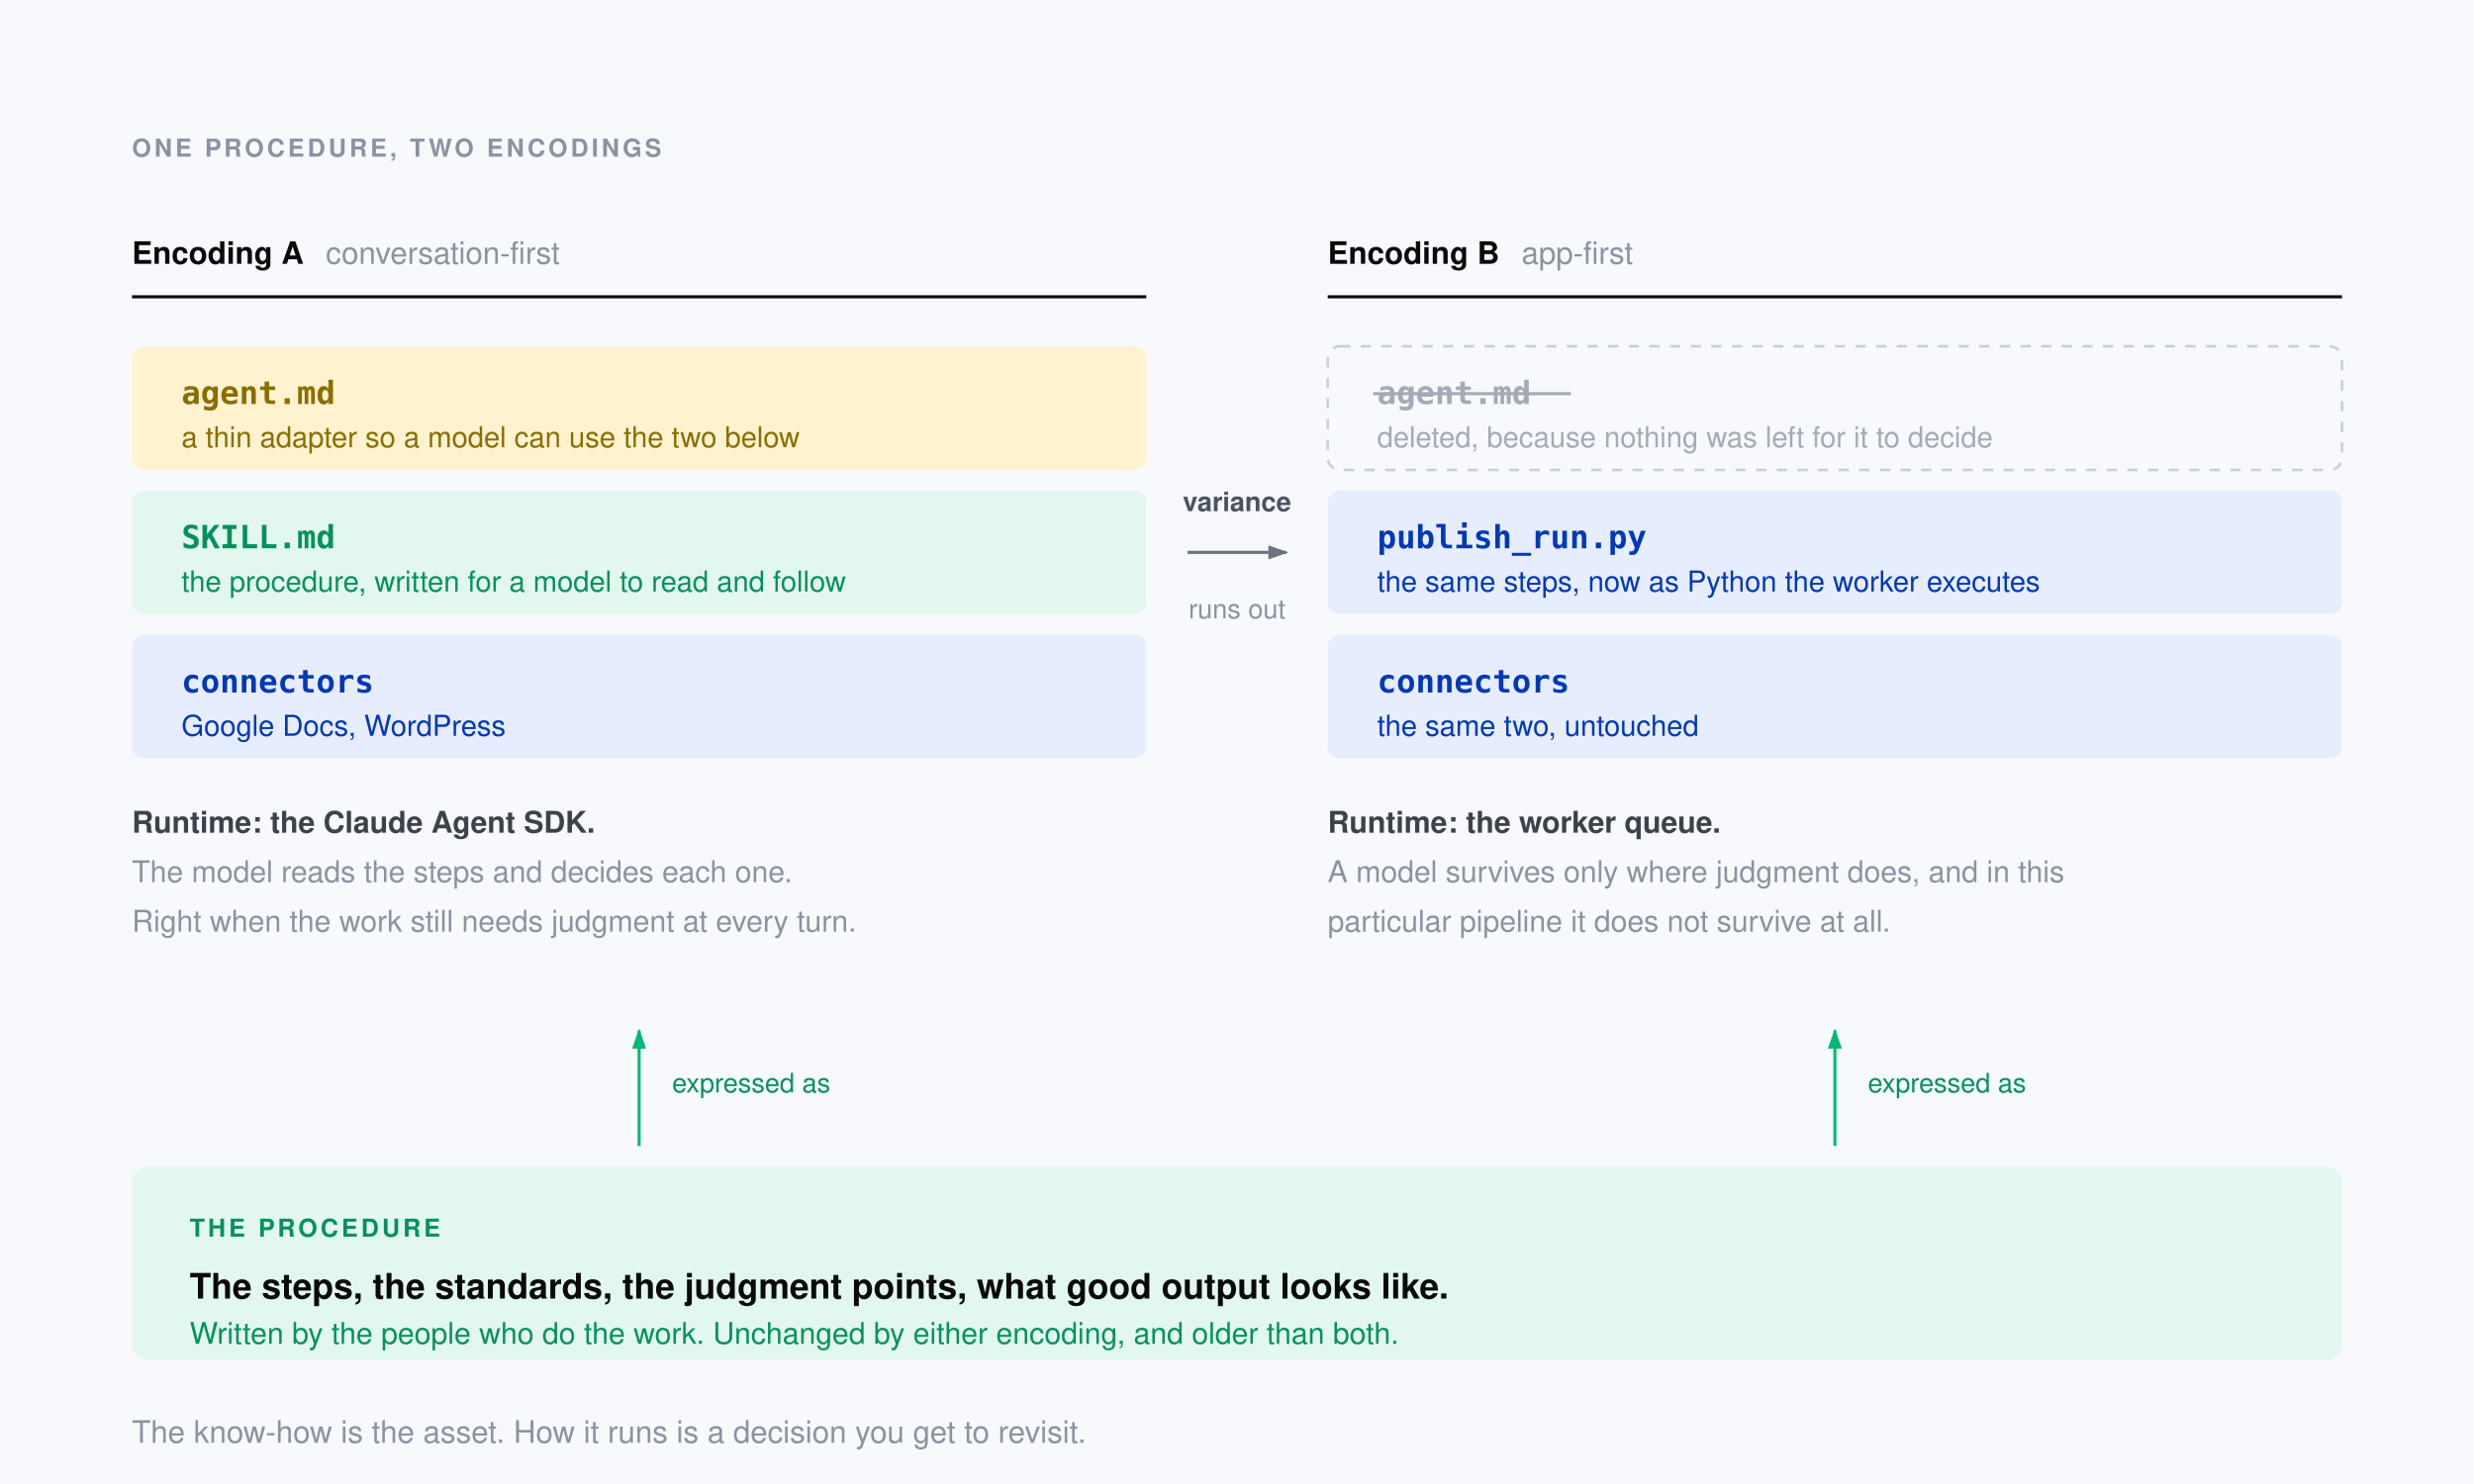
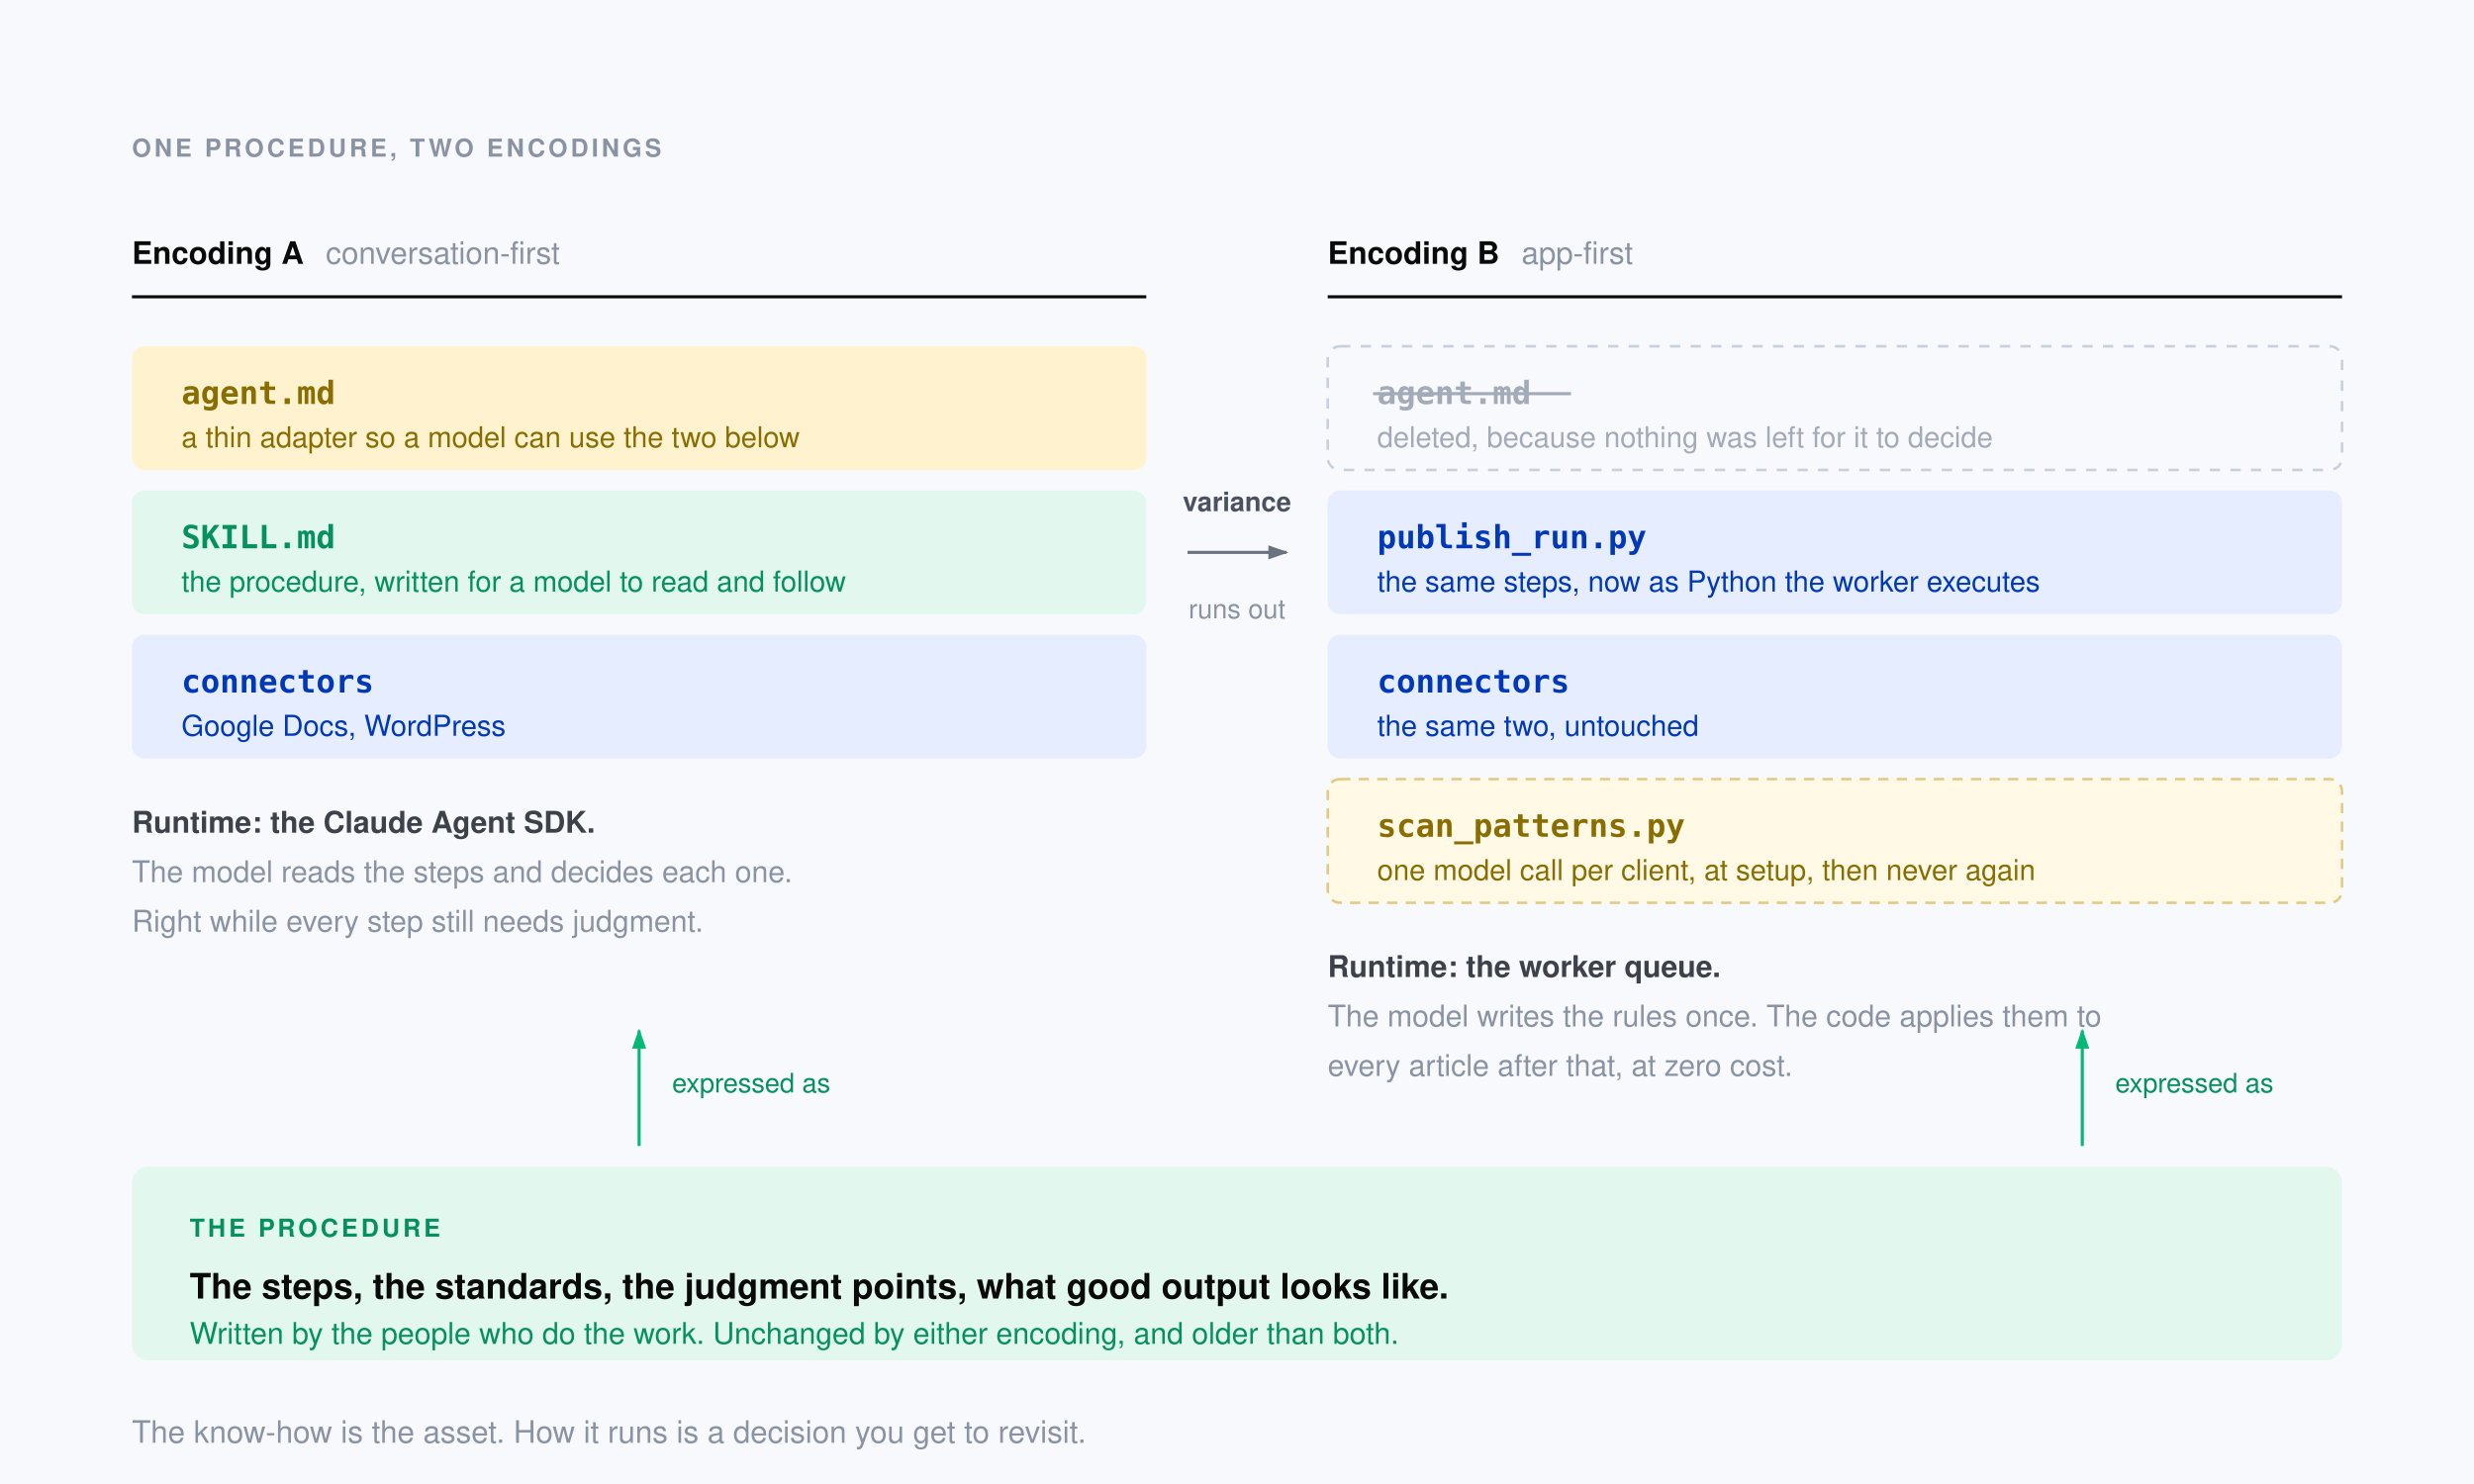
<svg xmlns="http://www.w3.org/2000/svg" viewBox="0 0 1200 720" role="img" aria-label="The same procedure expressed two ways: conversation-first with an agent, and app-first as a script job" font-family="Helvetica Neue, Helvetica, Arial, sans-serif">
  <defs>
    <marker id="up" viewBox="0 0 10 10" refX="9" refY="5" markerWidth="6.5" markerHeight="6.5" orient="auto-start-reverse">
      <path d="M 0 1.5 L 10 5 L 0 8.5 z" fill="#04B876" />
    </marker>
    <marker id="side" viewBox="0 0 10 10" refX="9" refY="5" markerWidth="6.5" markerHeight="6.5" orient="auto-start-reverse">
      <path d="M 0 1.5 L 10 5 L 0 8.5 z" fill="#6B7280" />
    </marker>
  </defs>
  <rect width="1200" height="720" fill="#F7F9FC" />
  <text x="64" y="76" font-size="12" font-weight="700" fill="#8A93A3" letter-spacing="1.5">ONE PROCEDURE, TWO ENCODINGS</text>
  <text x="64" y="128" font-size="15" font-weight="700" fill="#0A0A0A">Encoding A</text>
  <text x="158" y="128" font-size="15" fill="#8A93A3">conversation-first</text>
  <line x1="64" y1="144" x2="556" y2="144" stroke="#0A0A0A" stroke-width="1.5" />
  <rect x="64" y="168" width="492" height="60" rx="6" fill="#FFF3CF" />
  <text x="88" y="196" font-size="15.5" font-weight="700" fill="#8A6D00" font-family="ui-monospace, SFMono-Regular, Menlo, Consolas, monospace">agent.md</text>
  <text x="88" y="217" font-size="14" fill="#8A6D00">a thin adapter so a model can use the two below</text>
  <rect x="64" y="238" width="492" height="60" rx="6" fill="#E2F8EF" />
  <text x="88" y="266" font-size="15.5" font-weight="700" fill="#04915D" font-family="ui-monospace, SFMono-Regular, Menlo, Consolas, monospace">SKILL.md</text>
  <text x="88" y="287" font-size="14" fill="#04915D">the procedure, written for a model to read and follow</text>
  <rect x="64" y="308" width="492" height="60" rx="6" fill="#E6EDFF" />
  <text x="88" y="336" font-size="15.5" font-weight="700" fill="#0038B8" font-family="ui-monospace, SFMono-Regular, Menlo, Consolas, monospace">connectors</text>
  <text x="88" y="357" font-size="14" fill="#0038B8">Google Docs, WordPress</text>
  <text x="64" y="404" font-size="14.5" font-weight="700" fill="#3D4149">Runtime: the Claude Agent SDK.</text>
  <text x="64" y="428" font-size="14.5" fill="#8A93A3">The model reads the steps and decides each one.</text>
-   <text x="64" y="452" font-size="14.5" fill="#8A93A3">Right when the work still needs judgment at every turn.</text>
+   <text x="64" y="452" font-size="14.5" fill="#8A93A3">Right while every step still needs judgment.</text>
  <line x1="576" y1="268" x2="624" y2="268" stroke="#6B7280" stroke-width="1.5" marker-end="url(#side)" />
  <text x="600" y="248" font-size="13" font-weight="700" fill="#4A5262" text-anchor="middle">variance</text>
  <text x="600" y="300" font-size="13" fill="#8A93A3" text-anchor="middle">runs out</text>
  <text x="644" y="128" font-size="15" font-weight="700" fill="#0A0A0A">Encoding B</text>
  <text x="738" y="128" font-size="15" fill="#8A93A3">app-first</text>
  <line x1="644" y1="144" x2="1136" y2="144" stroke="#0A0A0A" stroke-width="1.5" />
  <rect x="644" y="168" width="492" height="60" rx="6" fill="none" stroke="#C8D0DC" stroke-width="1.25" stroke-dasharray="5 5" />
  <text x="668" y="196" font-size="15.5" font-weight="700" fill="#A3AAB8" font-family="ui-monospace, SFMono-Regular, Menlo, Consolas, monospace">agent.md</text>
  <line x1="666" y1="191" x2="762" y2="191" stroke="#A3AAB8" stroke-width="1.5" />
  <text x="668" y="217" font-size="14" fill="#A3AAB8">deleted, because nothing was left for it to decide</text>
  <rect x="644" y="238" width="492" height="60" rx="6" fill="#E6EDFF" />
  <text x="668" y="266" font-size="15.5" font-weight="700" fill="#0038B8" font-family="ui-monospace, SFMono-Regular, Menlo, Consolas, monospace">publish_run.py</text>
  <text x="668" y="287" font-size="14" fill="#0038B8">the same steps, now as Python the worker executes</text>
  <rect x="644" y="308" width="492" height="60" rx="6" fill="#E6EDFF" />
  <text x="668" y="336" font-size="15.5" font-weight="700" fill="#0038B8" font-family="ui-monospace, SFMono-Regular, Menlo, Consolas, monospace">connectors</text>
  <text x="668" y="357" font-size="14" fill="#0038B8">the same two, untouched</text>
-   <text x="644" y="404" font-size="14.5" font-weight="700" fill="#3D4149">Runtime: the worker queue.</text>
-   <text x="644" y="428" font-size="14.5" fill="#8A93A3">A model survives only where judgment does, and in this</text>
-   <text x="644" y="452" font-size="14.5" fill="#8A93A3">particular pipeline it does not survive at all.</text>
+   <rect x="644" y="378" width="492" height="60" rx="6" fill="#FFF9E6" stroke="#E3C983" stroke-width="1.25" stroke-dasharray="5 4" />
+   <text x="668" y="406" font-size="15.5" font-weight="700" fill="#8A6D00" font-family="ui-monospace, SFMono-Regular, Menlo, Consolas, monospace">scan_patterns.py</text>
+   <text x="668" y="427" font-size="14" fill="#8A6D00">one model call per client, at setup, then never again</text>
+   <text x="644" y="474" font-size="14.5" font-weight="700" fill="#3D4149">Runtime: the worker queue.</text>
+   <text x="644" y="498" font-size="14.5" fill="#8A93A3">The model writes the rules once. The code applies them to</text>
+   <text x="644" y="522" font-size="14.5" fill="#8A93A3">every article after that, at zero cost.</text>
  <line x1="310" y1="556" x2="310" y2="500" stroke="#04B876" stroke-width="1.5" marker-end="url(#up)" />
-   <line x1="890" y1="556" x2="890" y2="500" stroke="#04B876" stroke-width="1.5" marker-end="url(#up)" />
+   <line x1="1010" y1="556" x2="1010" y2="500" stroke="#04B876" stroke-width="1.5" marker-end="url(#up)" />
  <text x="326" y="530" font-size="13" fill="#04915D">expressed as</text>
-   <text x="906" y="530" font-size="13" fill="#04915D">expressed as</text>
+   <text x="1026" y="530" font-size="13" fill="#04915D">expressed as</text>
  <rect x="64" y="566" width="1072" height="94" rx="8" fill="#E2F8EF" />
  <text x="92" y="600" font-size="12" font-weight="700" fill="#04915D" letter-spacing="1.5">THE PROCEDURE</text>
  <text x="92" y="630" font-size="17" font-weight="700" fill="#0A0A0A">The steps, the standards, the judgment points, what good output looks like.</text>
  <text x="92" y="652" font-size="14.5" fill="#04915D">Written by the people who do the work. Unchanged by either encoding, and older than both.</text>
  <text x="64" y="700" font-size="15" fill="#8A93A3">The know-how is the asset. How it runs is a decision you get to revisit.</text>
</svg>
